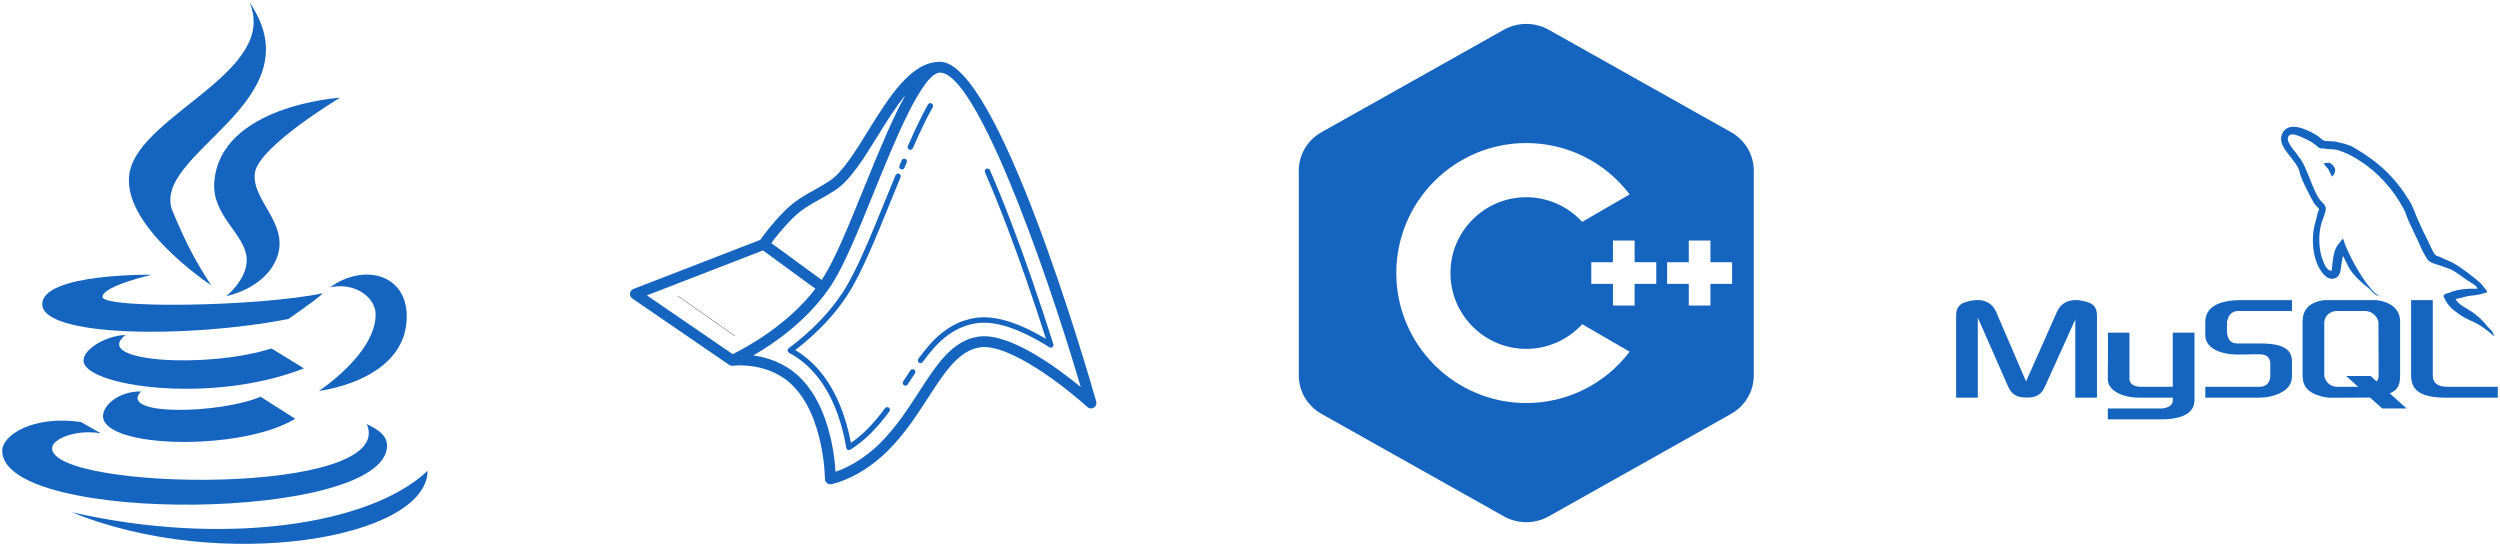
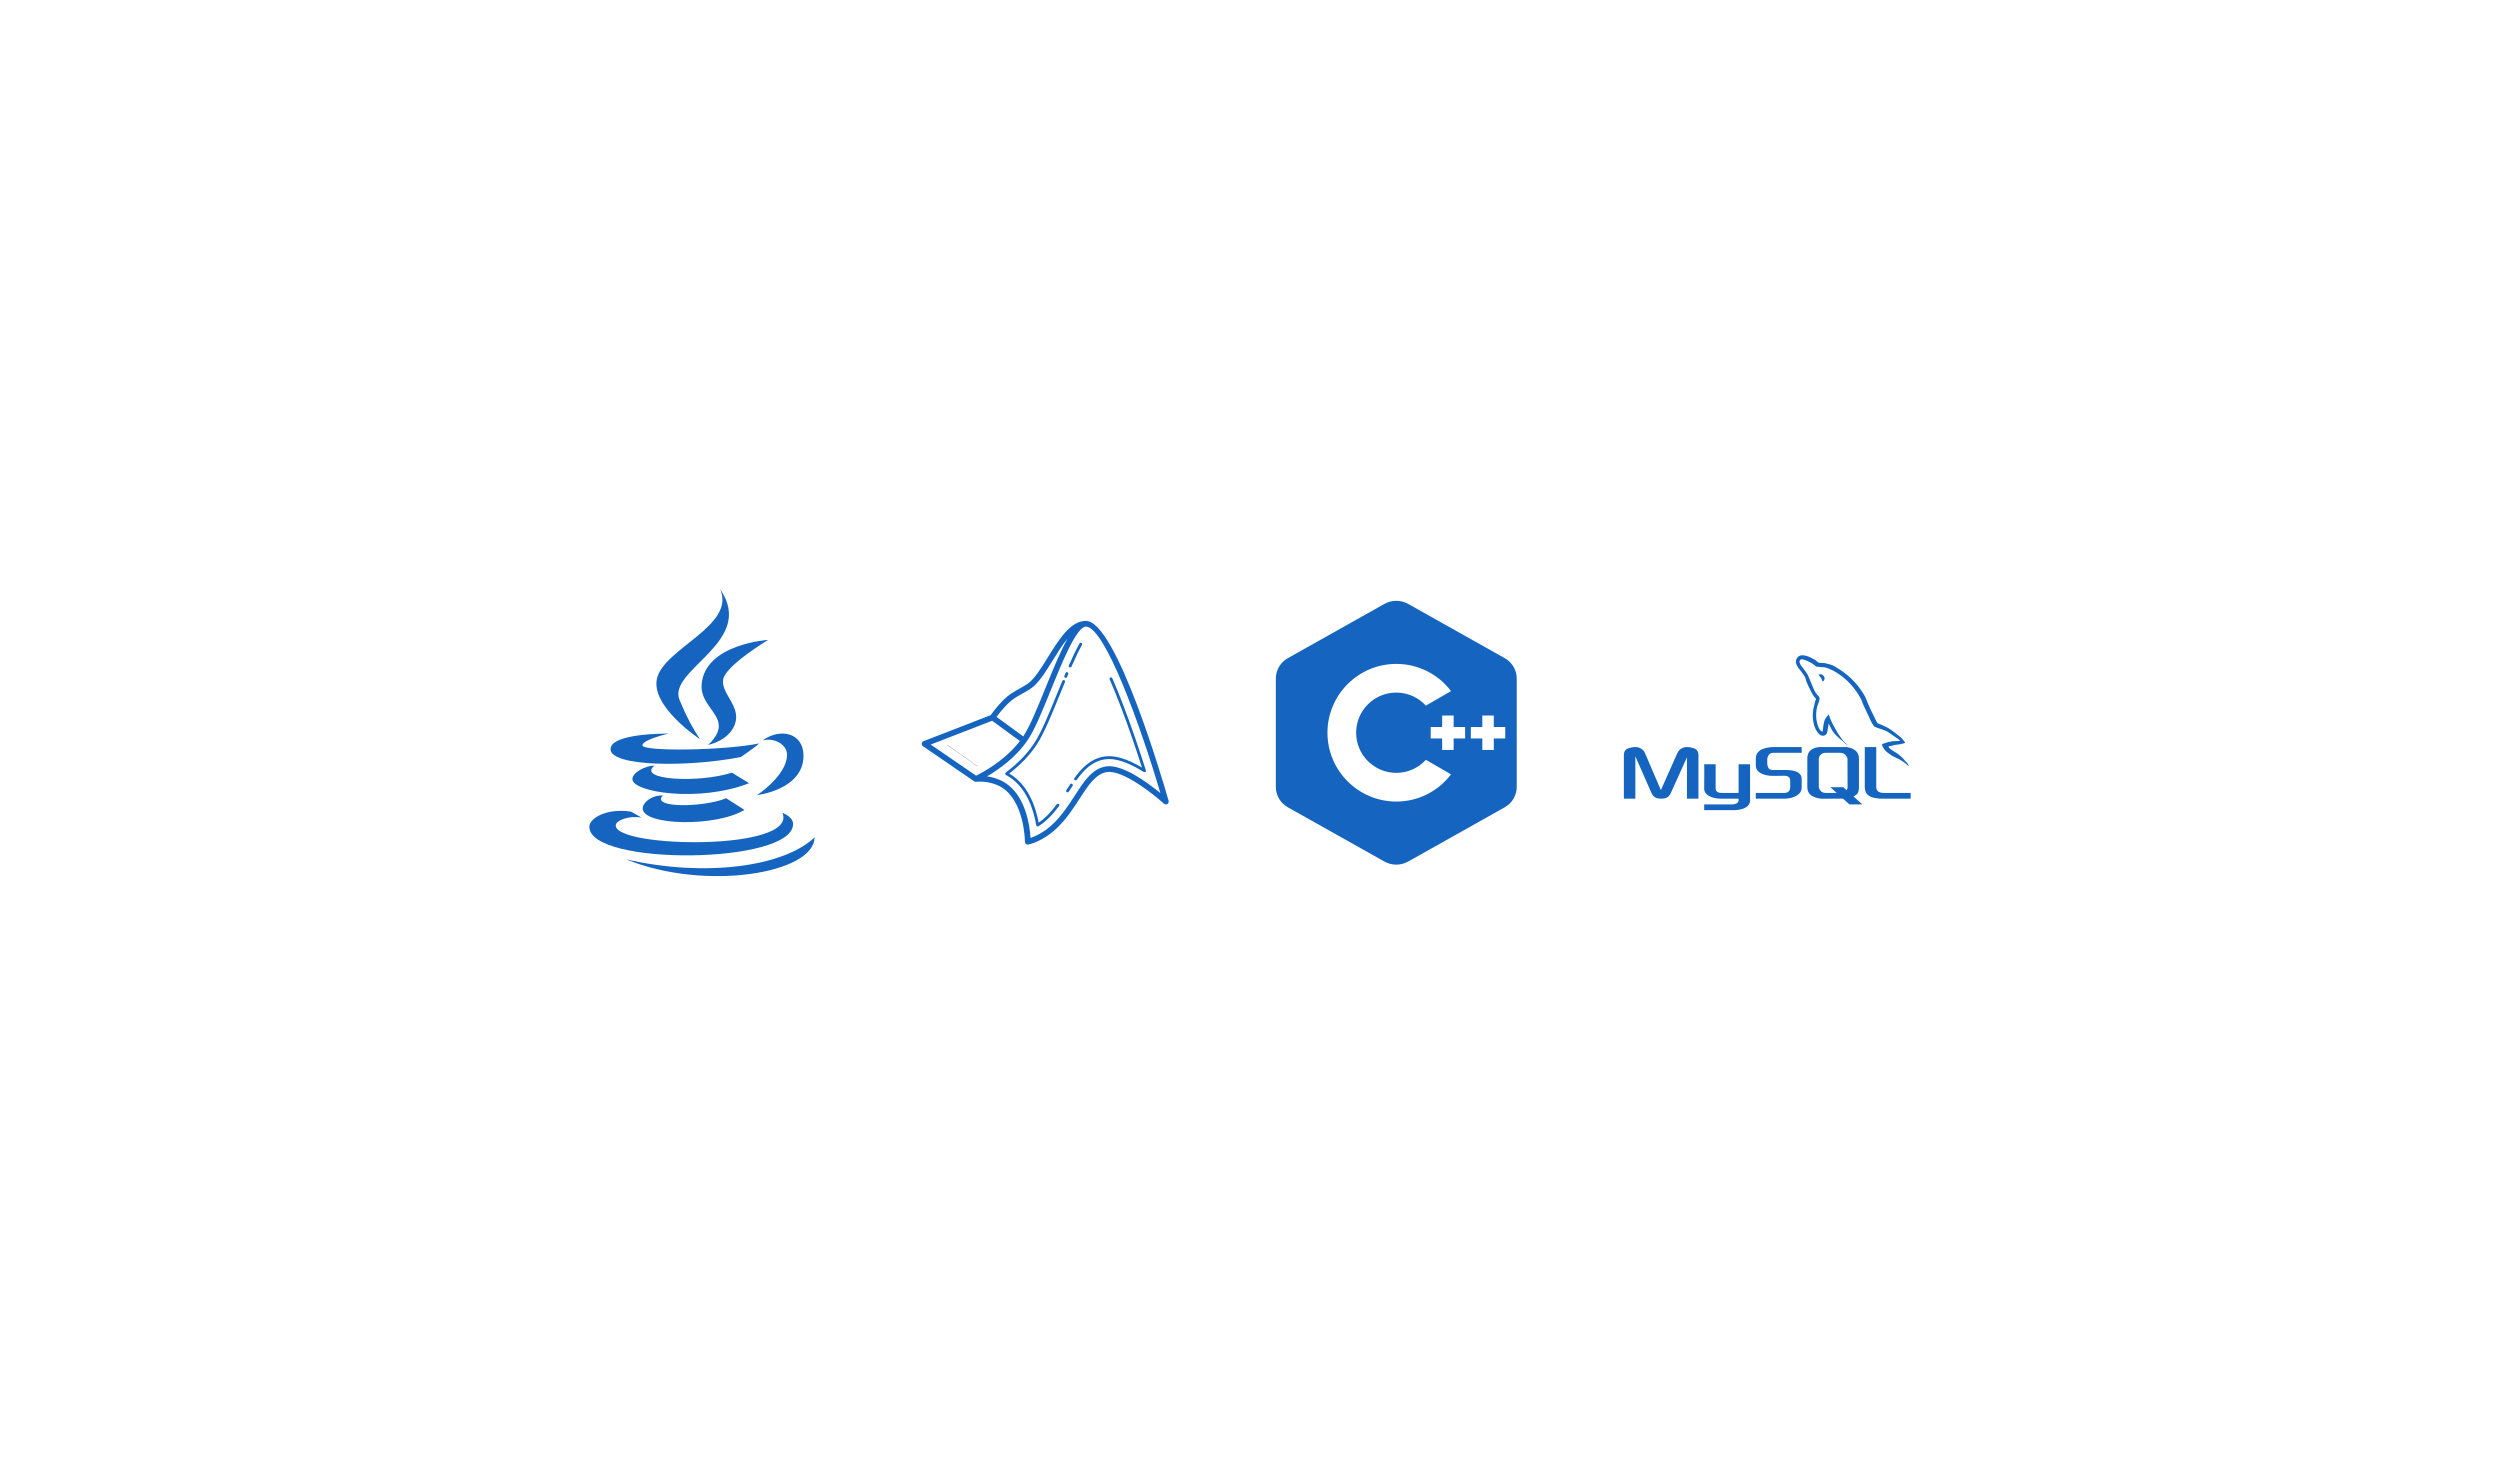
- <svg xmlns="http://www.w3.org/2000/svg" width="1123.036mm" height="245.314mm" viewBox="0 0 1123.036 245.314" version="1.1" id="svg5">
+ <svg xmlns="http://www.w3.org/2000/svg" width="2121.037mm" height="1243.314mm" viewBox="0 0 2121.037 1243.314" version="1.1" id="svg5">
  <defs id="defs2" />
-   <g id="layer1" transform="translate(446.2663,-19.94602)">
+   <g id="layer1" transform="translate(945.2663,479.054)">
    <g id="g970" transform="matrix(4,0,0,4,-345.756,-427.8087)" style="stroke-width:0.25">
      <g style="fill:#1565c0;fill-opacity:1;stroke-width:0.109" id="g833" transform="matrix(1.216554,0,0,1.216554,115.8656,112.1883)">
        <path d="m 43.911,12.003 v 0 L 27.069,2.54 c -1.276,-0.717 -2.861,-0.717 -4.138,0 L 6.089,12.003 C 4.801,12.727 4,14.081 4,15.537 v 18.927 c 0,1.455 0.8,2.809 2.089,3.533 l 16.842,9.464 c 0.638,0.358 1.354,0.538 2.069,0.538 0.715,0 1.431,-0.179 2.069,-0.538 L 43.911,37.998 C 45.2,37.272 46,35.918 46,34.463 V 15.537 c 0,-1.456 -0.801,-2.81 -2.089,-3.534 z M 25,37 c -6.617,0 -12,-5.383 -12,-12 0,-6.617 5.383,-12 12,-12 3.78,0 7.275,1.755 9.542,4.741 l -4.38,2.536 C 28.844,18.837 26.973,18 25,18 c -3.86,0 -7,3.14 -7,7 0,3.86 3.14,7 7,7 1.973,0 3.844,-0.837 5.162,-2.277 l 4.38,2.536 C 32.275,35.245 28.78,37 25,37 Z M 37,26 h -2 v 2 h -2 v -2 h -2 v -2 h 2 v -2 h 2 v 2 h 2 z m 7,0 h -2 v 2 h -2 v -2 h -2 v -2 h 2 v -2 h 2 v 2 h 2 z" id="path824" style="fill:#1565c0;fill-opacity:1;stroke-width:0.109" />
      </g>
      <g style="fill:#1565c0;fill-opacity:1;stroke-width:0.109" id="g862" transform="matrix(1.216554,0,0,1.216554,-31.4056,112.1911)">
        <path d="m 24.646,26.121 c -1.302,-2.014 -2.242,-3.68 -3.548,-6.817 -2.208,-5.306 13.433,-10.1 7.087,-19.306 2.75,6.363 -9.863,10.291 -11.034,15.593 -1.076,4.871 7.488,10.53 7.495,10.53 z" id="path835" style="fill:#1565c0;fill-opacity:1;stroke-width:0.109" />
        <path d="m 24.942,16.583 c -0.251,3.148 2.903,4.828 2.993,7.119 0.073,1.871 -1.885,3.428 -1.885,3.428 0,0 3.552,-0.667 4.662,-3.524 1.231,-3.167 -2.386,-5.331 -2.019,-7.867 0.351,-2.426 7.858,-6.928 7.858,-6.928 0,0 -11.046,0.7 -11.609,7.772 z m 10.683,9.732 c 2.283,-0.492 4.211,0.904 4.211,2.515 0,3.624 -5.236,7.049 -5.236,7.049 0,0 8.108,-0.927 8.108,-6.881 0,-3.933 -3.983,-4.914 -7.083,-2.683 z" id="path837" style="fill:#1565c0;fill-opacity:1;stroke-width:0.109" />
        <path d="m 31.779,29.24 c 0,0 2.529,-1.73 3.201,-2.376 -6.202,1.264 -20.36,1.432 -20.36,0.337 0,-1.009 4.563,-2.049 4.563,-2.049 0,0 -10.12,-0.139 -10.12,2.726 10e-4,2.991 13.252,3.202 22.716,1.362 z" id="path839" style="fill:#1565c0;fill-opacity:1;stroke-width:0.109" />
        <path d="m 30.223,31.96 c -5.867,1.878 -16.685,1.276 -13.483,-1.238 -1.554,0 -3.87,1.202 -3.87,2.357 0,2.325 11.693,4.115 20.349,0.719 z" id="path841" style="fill:#1565c0;fill-opacity:1;stroke-width:0.109" />
        <path d="m 18.18,35.922 c -2.128,0 -3.509,1.315 -3.509,2.28 0,2.985 12.708,3.286 17.744,0.251 l -3.2,-2.037 C 25.454,38.007 16.008,38.222 18.18,35.922 Z" id="path843" style="fill:#1565c0;fill-opacity:1;stroke-width:0.109" />
        <path d="m 40.89,40.924 c 0,-1.167 -1.374,-1.721 -1.87,-1.986 2.901,6.718 -29.052,6.196 -29.052,2.233 0,-0.904 2.347,-1.787 4.525,-1.365 L 12.645,38.757 C 8.31,38.102 5.366,39.928 5.366,41.405 5.365,48.281 40.89,47.95 40.89,40.924 Z" id="path845" style="fill:#1565c0;fill-opacity:1;stroke-width:0.109" />
        <path d="m 44.635,43.25 c -5.4,5.119 -19.089,6.984 -32.853,3.823 13.763,5.631 32.785,2.463 32.853,-3.823 z" id="path847" style="fill:#1565c0;fill-opacity:1;stroke-width:0.109" />
      </g>
      <g style="fill:#1565c0;fill-opacity:1;stroke-width:0.109" id="g894" transform="matrix(0.6082771,0,0,0.6082771,41.96985,112.7973)">
        <path d="M 92.087,72.725 C 90.252,66.305 73.86,10 63.25,10 c -5.383,0 -9.383,6.454 -13.251,12.696 -2.481,4.004 -4.825,7.786 -7.208,9.336 -1.034,0.673 -1.965,1.19 -2.865,1.69 -1.808,1.004 -3.515,1.953 -5.415,3.854 -2.288,2.287 -3.926,4.543 -4.453,5.299 L 6.639,51.942 c -0.346,0.134 -0.589,0.449 -0.632,0.817 -0.043,0.368 0.122,0.73 0.428,0.94 L 24.31,65.95 24.313,65.945 c 0.2,0.137 0.446,0.205 0.699,0.171 0.045,-0.006 4.631,-0.601 8.789,1.894 8.058,4.834 8.199,18.852 8.199,18.993 10e-4,0.296 0.134,0.578 0.362,0.767 C 42.543,87.92 42.77,88 43,88 c 0.062,0 0.122,-0.005 0.183,-0.017 0.211,-0.039 5.209,-1.017 10.375,-6.125 3.115,-3.081 5.441,-6.676 7.493,-9.848 3.008,-4.65 5.605,-8.666 9.508,-9.283 5.492,-0.87 16.224,7.653 19.891,11.01 0.33,0.302 0.819,0.348 1.202,0.113 0.379,-0.235 0.557,-0.694 0.435,-1.125 z M 35.925,38.99 c 1.703,-1.703 3.218,-2.545 4.973,-3.52 0.93,-0.517 1.892,-1.051 2.984,-1.762 2.757,-1.793 5.215,-5.76 7.817,-9.958 1.683,-2.715 3.393,-5.466 5.176,-7.627 -2.265,4.03 -4.73,9.912 -7.708,17.257 -2.745,6.77 -5.337,13.164 -7.618,16.675 -0.048,0.074 -0.099,0.145 -0.147,0.218 l -9.308,-6.802 c 0.717,-0.978 2.085,-2.736 3.831,-4.481 z M 24.967,63.975 9.13,53.123 30.558,44.826 40.239,51.9 c -5.316,6.924 -13.23,11.08 -15.272,12.075 z m 45.279,-3.224 c -4.784,0.757 -7.606,5.12 -10.874,10.172 -1.997,3.086 -4.26,6.584 -7.221,9.512 -3.299,3.262 -6.543,4.69 -8.2,5.255 C 43.721,81.87 42.398,70.835 34.83,66.294 32.731,65.035 30.562,64.46 28.775,64.214 32.702,61.941 39.055,57.564 43.226,51.143 45.611,47.471 48.238,40.991 51.02,34.13 54.807,24.791 59.992,12 63.25,12 69.801,12 82.231,46.33 89.228,70.05 84.85,66.453 75.932,59.849 70.246,60.751 Z" id="path864" style="fill:#1565c0;fill-opacity:1;stroke-width:0.109" />
        <path d="m 57.765,26.25 c -0.067,0 -0.136,-0.014 -0.201,-0.042 -0.253,-0.111 -0.367,-0.406 -0.257,-0.659 1.458,-3.323 2.675,-5.833 3.721,-7.671 0.136,-0.24 0.44,-0.325 0.682,-0.188 0.24,0.136 0.324,0.442 0.188,0.682 -1.028,1.809 -2.23,4.288 -3.674,7.579 -0.083,0.187 -0.267,0.299 -0.459,0.299 z" id="path866" style="fill:#1565c0;fill-opacity:1;stroke-width:0.109" />
        <path d="m 56.213,29.875 c -0.064,0 -0.131,-0.013 -0.193,-0.039 -0.255,-0.107 -0.375,-0.4 -0.268,-0.655 l 0.423,-1.001 c 0.107,-0.255 0.399,-0.372 0.655,-0.266 0.254,0.108 0.373,0.401 0.265,0.655 l -0.421,0.999 c -0.08,0.192 -0.266,0.307 -0.461,0.307 z" id="path868" style="fill:#1565c0;fill-opacity:1;stroke-width:0.109" />
        <path d="m 46.432,81.686 c -0.069,0 -0.139,-0.014 -0.204,-0.043 C 46.076,81.575 45.967,81.435 45.939,81.27 44.965,75.564 42.47,67.963 36.117,64.151 35.868,64.002 35.618,63.86 35.369,63.727 c -0.151,-0.081 -0.25,-0.232 -0.264,-0.403 -0.013,-0.17 0.063,-0.336 0.199,-0.438 4.226,-3.158 7.597,-6.65 10.02,-10.38 2.516,-3.874 5.186,-10.461 8.014,-17.436 0.403,-0.997 0.824,-2.014 1.282,-3.123 l 0.419,-1.013 c 0.105,-0.255 0.397,-0.374 0.652,-0.271 0.256,0.105 0.377,0.398 0.271,0.653 l -0.418,1.013 c -0.458,1.107 -0.878,2.123 -1.281,3.117 -2.846,7.02 -5.533,13.65 -8.102,17.604 -2.368,3.647 -5.612,7.067 -9.648,10.173 0.039,0.023 0.078,0.046 0.117,0.07 6.401,3.84 9.062,11.245 10.16,17.059 1.012,-0.693 1.984,-1.5 2.9,-2.406 1.135,-1.122 2.248,-2.428 3.405,-3.994 0.166,-0.222 0.48,-0.268 0.699,-0.104 0.223,0.164 0.27,0.477 0.105,0.699 -1.188,1.607 -2.335,2.952 -3.507,4.11 -1.154,1.142 -2.397,2.135 -3.695,2.952 -0.08,0.051 -0.173,0.077 -0.265,0.077 z" id="path870" style="fill:#1565c0;fill-opacity:1;stroke-width:0.109" />
        <path fill="#000000" d="m 58.186,67.25 c -0.445,0.671 -0.888,1.355 -1.334,2.044" id="path872" style="fill:#1565c0;fill-opacity:1;stroke-width:0.109" />
        <path d="m 56.853,69.794 c -0.094,0 -0.188,-0.026 -0.271,-0.08 -0.231,-0.15 -0.298,-0.459 -0.148,-0.691 0.446,-0.691 0.89,-1.376 1.338,-2.049 0.152,-0.231 0.463,-0.292 0.693,-0.14 0.229,0.153 0.292,0.463 0.139,0.693 -0.444,0.669 -0.886,1.352 -1.33,2.039 -0.097,0.147 -0.258,0.228 -0.421,0.228 z" id="path874" style="fill:#1565c0;fill-opacity:1;stroke-width:0.109" />
        <path d="m 59.651,65.625 c -0.102,0 -0.204,-0.031 -0.293,-0.095 -0.224,-0.162 -0.274,-0.475 -0.112,-0.698 2.378,-3.286 5.479,-6.751 10.453,-7.537 3.479,-0.555 7.834,0.723 13.106,3.852 -2.395,-7.483 -4.786,-14.379 -7.116,-20.514 -1.432,-3.77 -2.826,-7.213 -4.146,-10.234 -0.11,-0.253 0.005,-0.548 0.258,-0.658 0.254,-0.111 0.548,0.004 0.658,0.258 1.327,3.036 2.729,6.495 4.166,10.279 2.468,6.5 5.005,13.849 7.541,21.843 0.063,0.2 -0.005,0.418 -0.171,0.547 -0.165,0.128 -0.395,0.14 -0.571,0.028 -5.565,-3.497 -10.084,-4.964 -13.568,-4.413 -4.612,0.729 -7.542,4.017 -9.799,7.136 -0.098,0.134 -0.251,0.206 -0.406,0.206 z" id="path876" style="fill:#1565c0;fill-opacity:1;stroke-width:0.109" />
        <line x1="14.875" x2="25.375" y1="53.25" y2="60.625" fill="#000000" stroke="#000000" stroke-linecap="round" stroke-linejoin="round" stroke-miterlimit="10" id="line878" style="fill:#1565c0;fill-opacity:1;stroke-width:0.054" />
      </g>
      <g style="fill:#1565c0;fill-opacity:1;stroke-width:0.109" id="g923" transform="matrix(1.216554,0,0,1.216554,194.5539,116.4483)">
        <path d="m -0.738,-88.593 h 2 v -7.381 l 2.778,6.31 c 0.343,0.787 0.811,1.065 1.731,1.065 0.92,0 1.37,-0.278 1.713,-1.065 l 2.778,-6.148 v 7.219 h 2 v -7.561 c 0,-0.726 -0.289,-1.078 -0.884,-1.259 -1.424,-0.448 -2.38,-0.061 -2.813,0.908 l -2.849,6.417 -2.759,-6.417 c -0.415,-0.969 -1.388,-1.356 -2.813,-0.908 -0.595,0.181 -0.884,0.533 -0.884,1.259 v 7.561 z" transform="translate(0.738,121.593)" id="path896" style="fill:#1565c0;fill-opacity:1;stroke-width:0.109" />
        <path d="m -86.444,-115.416 h 2 v 4.224 c -0.016,0.208 0.067,0.761 1.031,0.776 0.492,0.008 2.939,0 2.969,0 v -5 h 2 c 0.008,0 0,6.217 0,6.243 0.01,1.533 -1.904,1.731 -2.785,1.757 h -5.215 v -1 c 0.01,0 4.987,10e-4 5.001,0 1.133,-0.12 0.999,-0.744 0.999,-0.933 v -0.067 h -3.137 c -1.74,-0.016 -2.849,-0.782 -2.862,-1.656 -0.001,-0.081 0.038,-4.306 -0.001,-4.344 z" transform="translate(100.444,142.416)" id="path898" style="fill:#1565c0;fill-opacity:1;stroke-width:0.109" />
        <path d="m -148.496,-91.557 h 5.008 c 0.656,0 1.294,-0.137 1.8,-0.375 0.844,-0.387 1.192,-0.912 1.192,-1.6 v -1.425 c 0,-1.538 -1.906,-1.6 -3,-1.6 h -2 c -0.787,0 -0.906,-0.475 -1,-1 v -1 c 0.094,-0.4 0.269,-0.938 0.962,-1 0.805,0 5.038,0 5.038,0 v -1 h -4.756 c -0.787,0 -3.244,0.094 -3.244,2 v 1.237 c 0,0.875 0.769,1.588 2.438,1.763 0.188,0.012 0.375,0.025 0.562,0.025 0,0 1.944,-0.038 2,-0.025 1.125,0 1,0.875 1,1 v 1 c 0,0.138 -0.031,1 -1.011,1 -0.075,0 -4.989,0 -4.989,0 z" transform="translate(171.496,124.557)" id="path900" style="fill:#1565c0;fill-opacity:1;stroke-width:0.109" />
        <path d="m -266.656,-93.599 c 0,1.207 0.682,1.884 2.492,2.02 0.169,0.011 0.339,0.022 0.508,0.022 h 5 v -1 h -4.62 c -1.032,0 -1.38,-0.433 -1.38,-1.053 v -6.947 h -2 z" transform="translate(308.656,124.557)" id="path902" style="fill:#1565c0;fill-opacity:1;stroke-width:0.109" />
        <path d="m -204.757,-93.666 v -5 c 0,-1.063 0.521,-1.796 1.996,-2 h 0.7 3.591 0.547 c 1.475,0.204 2.167,0.937 2.167,2 v 4.981 c 0,0.862 -0.224,1.324 -0.954,1.624 l 1.549,1.394 h -2.25 l -1.115,-1 h -1.309 l -2.225,0.013 c -0.322,0 -0.661,-0.045 -1.034,-0.147 -1.12,-0.305 -1.663,-0.893 -1.663,-1.865 z m 2,0 c 0.102,0.486 0.493,1 1.188,1 h 1.942 l -1.113,-1 h 2.266 l 0.541,0.502 c 0,0 0.194,-0.158 0.194,-0.502 0,-0.344 -0.017,-5 -0.017,-5 -0.102,-0.452 -0.56,-1 -1.238,-1 h -2.574 c -0.78,0 -1.188,0.571 -1.188,1.102 v 4.898 z" transform="translate(236.74,124.666)" id="path904" style="fill:#1565c0;fill-opacity:1;stroke-width:0.109" />
        <path d="m -193.466,27.589 c -1.074,-0.029 -1.894,0.071 -2.595,0.366 -0.199,0.084 -0.517,0.086 -0.55,0.336 0.109,0.115 0.126,0.286 0.214,0.427 0.167,0.271 0.45,0.634 0.702,0.824 0.276,0.208 0.56,0.431 0.855,0.611 0.525,0.32 1.112,0.503 1.618,0.824 0.298,0.189 0.594,0.428 0.885,0.641 0.144,0.106 0.24,0.27 0.427,0.336 0,-0.01 0,-0.02 0,-0.03 -0.098,-0.125 -0.124,-0.297 -0.214,-0.428 -0.132,-0.132 -0.265,-0.265 -0.397,-0.397 -0.388,-0.515 -0.881,-0.968 -1.404,-1.343 -0.418,-0.3 -1.352,-0.705 -1.527,-1.191 -0.01,-0.01 -0.02,-0.02 -0.031,-0.031 0.296,-0.033 0.643,-0.141 0.916,-0.214 0.459,-0.123 0.869,-0.091 1.343,-0.214 0.214,-0.061 0.427,-0.122 0.641,-0.183 0,-0.041 0,-0.081 0,-0.122 -0.24,-0.246 -0.411,-0.571 -0.672,-0.794 -0.684,-0.582 -1.43,-1.164 -2.198,-1.649 -0.426,-0.269 -0.953,-0.444 -1.404,-0.672 -0.152,-0.077 -0.419,-0.117 -0.519,-0.244 -0.237,-0.302 -0.366,-0.686 -0.549,-1.038 -0.383,-0.738 -0.76,-1.544 -1.099,-2.32 -0.232,-0.529 -0.383,-1.052 -0.672,-1.527 -1.386,-2.279 -2.879,-3.655 -5.19,-5.007 -0.492,-0.288 -1.084,-0.401 -1.71,-0.55 -0.336,-0.02 -0.672,-0.041 -1.008,-0.061 -0.205,-0.086 -0.418,-0.336 -0.611,-0.458 -0.766,-0.484 -2.73,-1.536 -3.297,-0.153 -0.358,0.873 0.535,1.725 0.855,2.168 0.224,0.31 0.511,0.658 0.672,1.008 0.105,0.229 0.124,0.459 0.214,0.702 0.222,0.598 0.573,1.279 0.86,1.832 0.145,0.28 0.305,0.574 0.489,0.824 0.112,0.153 0.305,0.221 0.336,0.458 -0.189,0.264 -0.199,0.673 -0.305,1.008 -0.477,1.505 -0.297,3.375 0.397,4.488 0.213,0.342 0.715,1.075 1.404,0.794 0.603,-0.246 0.469,-1.007 0.641,-1.679 0.039,-0.152 0.015,-0.264 0.092,-0.366 0,0.01 0,0.02 0,0.031 0.183,0.366 0.366,0.733 0.55,1.099 0.407,0.655 1.129,1.34 1.74,1.802 0.317,0.24 0.567,0.654 0.977,0.794 0,-0.01 0,-0.02 0,-0.031 -0.01,0 -0.02,0 -0.031,0 -0.079,-0.124 -0.204,-0.175 -0.305,-0.275 -0.239,-0.234 -0.505,-0.525 -0.702,-0.794 -0.556,-0.755 -1.048,-1.582 -1.496,-2.443 -0.214,-0.411 -0.4,-0.864 -0.58,-1.282 -0.07,-0.161 -0.069,-0.405 -0.214,-0.489 -0.198,0.306 -0.488,0.554 -0.641,0.916 -0.244,0.578 -0.276,1.284 -0.366,2.015 -0.054,0.019 -0.03,0.006 -0.061,0.03 -0.425,-0.103 -0.575,-0.54 -0.733,-0.916 -0.4,-0.95 -0.474,-2.479 -0.122,-3.572 0.091,-0.283 0.502,-1.174 0.336,-1.435 -0.079,-0.261 -0.342,-0.412 -0.488,-0.611 -0.182,-0.246 -0.363,-0.571 -0.489,-0.855 -0.327,-0.741 -0.638,-1.602 -0.982,-2.351 -0.165,-0.358 -0.443,-0.72 -0.672,-1.038 -0.253,-0.352 -0.537,-0.612 -0.733,-1.038 -0.07,-0.151 -0.165,-0.394 -0.061,-0.55 0.033,-0.105 0.079,-0.149 0.183,-0.183 0.177,-0.137 0.67,0.045 0.855,0.122 0.49,0.203 0.898,0.397 1.313,0.672 0.199,0.132 0.4,0.387 0.641,0.458 0.092,0 0.183,0 0.275,0 0.43,0.099 0.911,0.031 1.313,0.153 0.71,0.216 1.346,0.551 1.923,0.916 1.76,1.111 3.199,2.693 4.183,4.58 0.158,0.304 0.227,0.594 0.366,0.916 0.281,0.65 0.636,1.319 0.916,1.954 0.279,0.634 0.552,1.274 0.947,1.802 0.208,0.277 1.01,0.426 1.374,0.58 0.255,0.108 0.674,0.22 0.916,0.366 0.462,0.279 0.91,0.611 1.343,0.916 0.217,0.154 0.883,0.489 0.916,0.765 z" transform="translate(241.59,-4.643)" id="path906" style="fill:#1565c0;fill-opacity:1;stroke-width:0.109" />
        <path d="m -238.028,-13.489 c -0.224,-0.004 -0.382,0.024 -0.55,0.061 0,0.01 0,0.02 0,0.031 0.01,0 0.02,0 0.031,0 0.107,0.219 0.295,0.361 0.427,0.55 0.102,0.214 0.203,0.427 0.305,0.641 0.01,-0.01 0.02,-0.02 0.03,-0.03 0.189,-0.133 0.276,-0.346 0.275,-0.672 -0.076,-0.08 -0.087,-0.18 -0.153,-0.275 -0.086,-0.128 -0.255,-0.2 -0.365,-0.306 z" transform="translate(272.504,24.803)" id="path908" style="fill:#1565c0;fill-opacity:1;stroke-width:0.109" />
      </g>
    </g>
  </g>
</svg>
